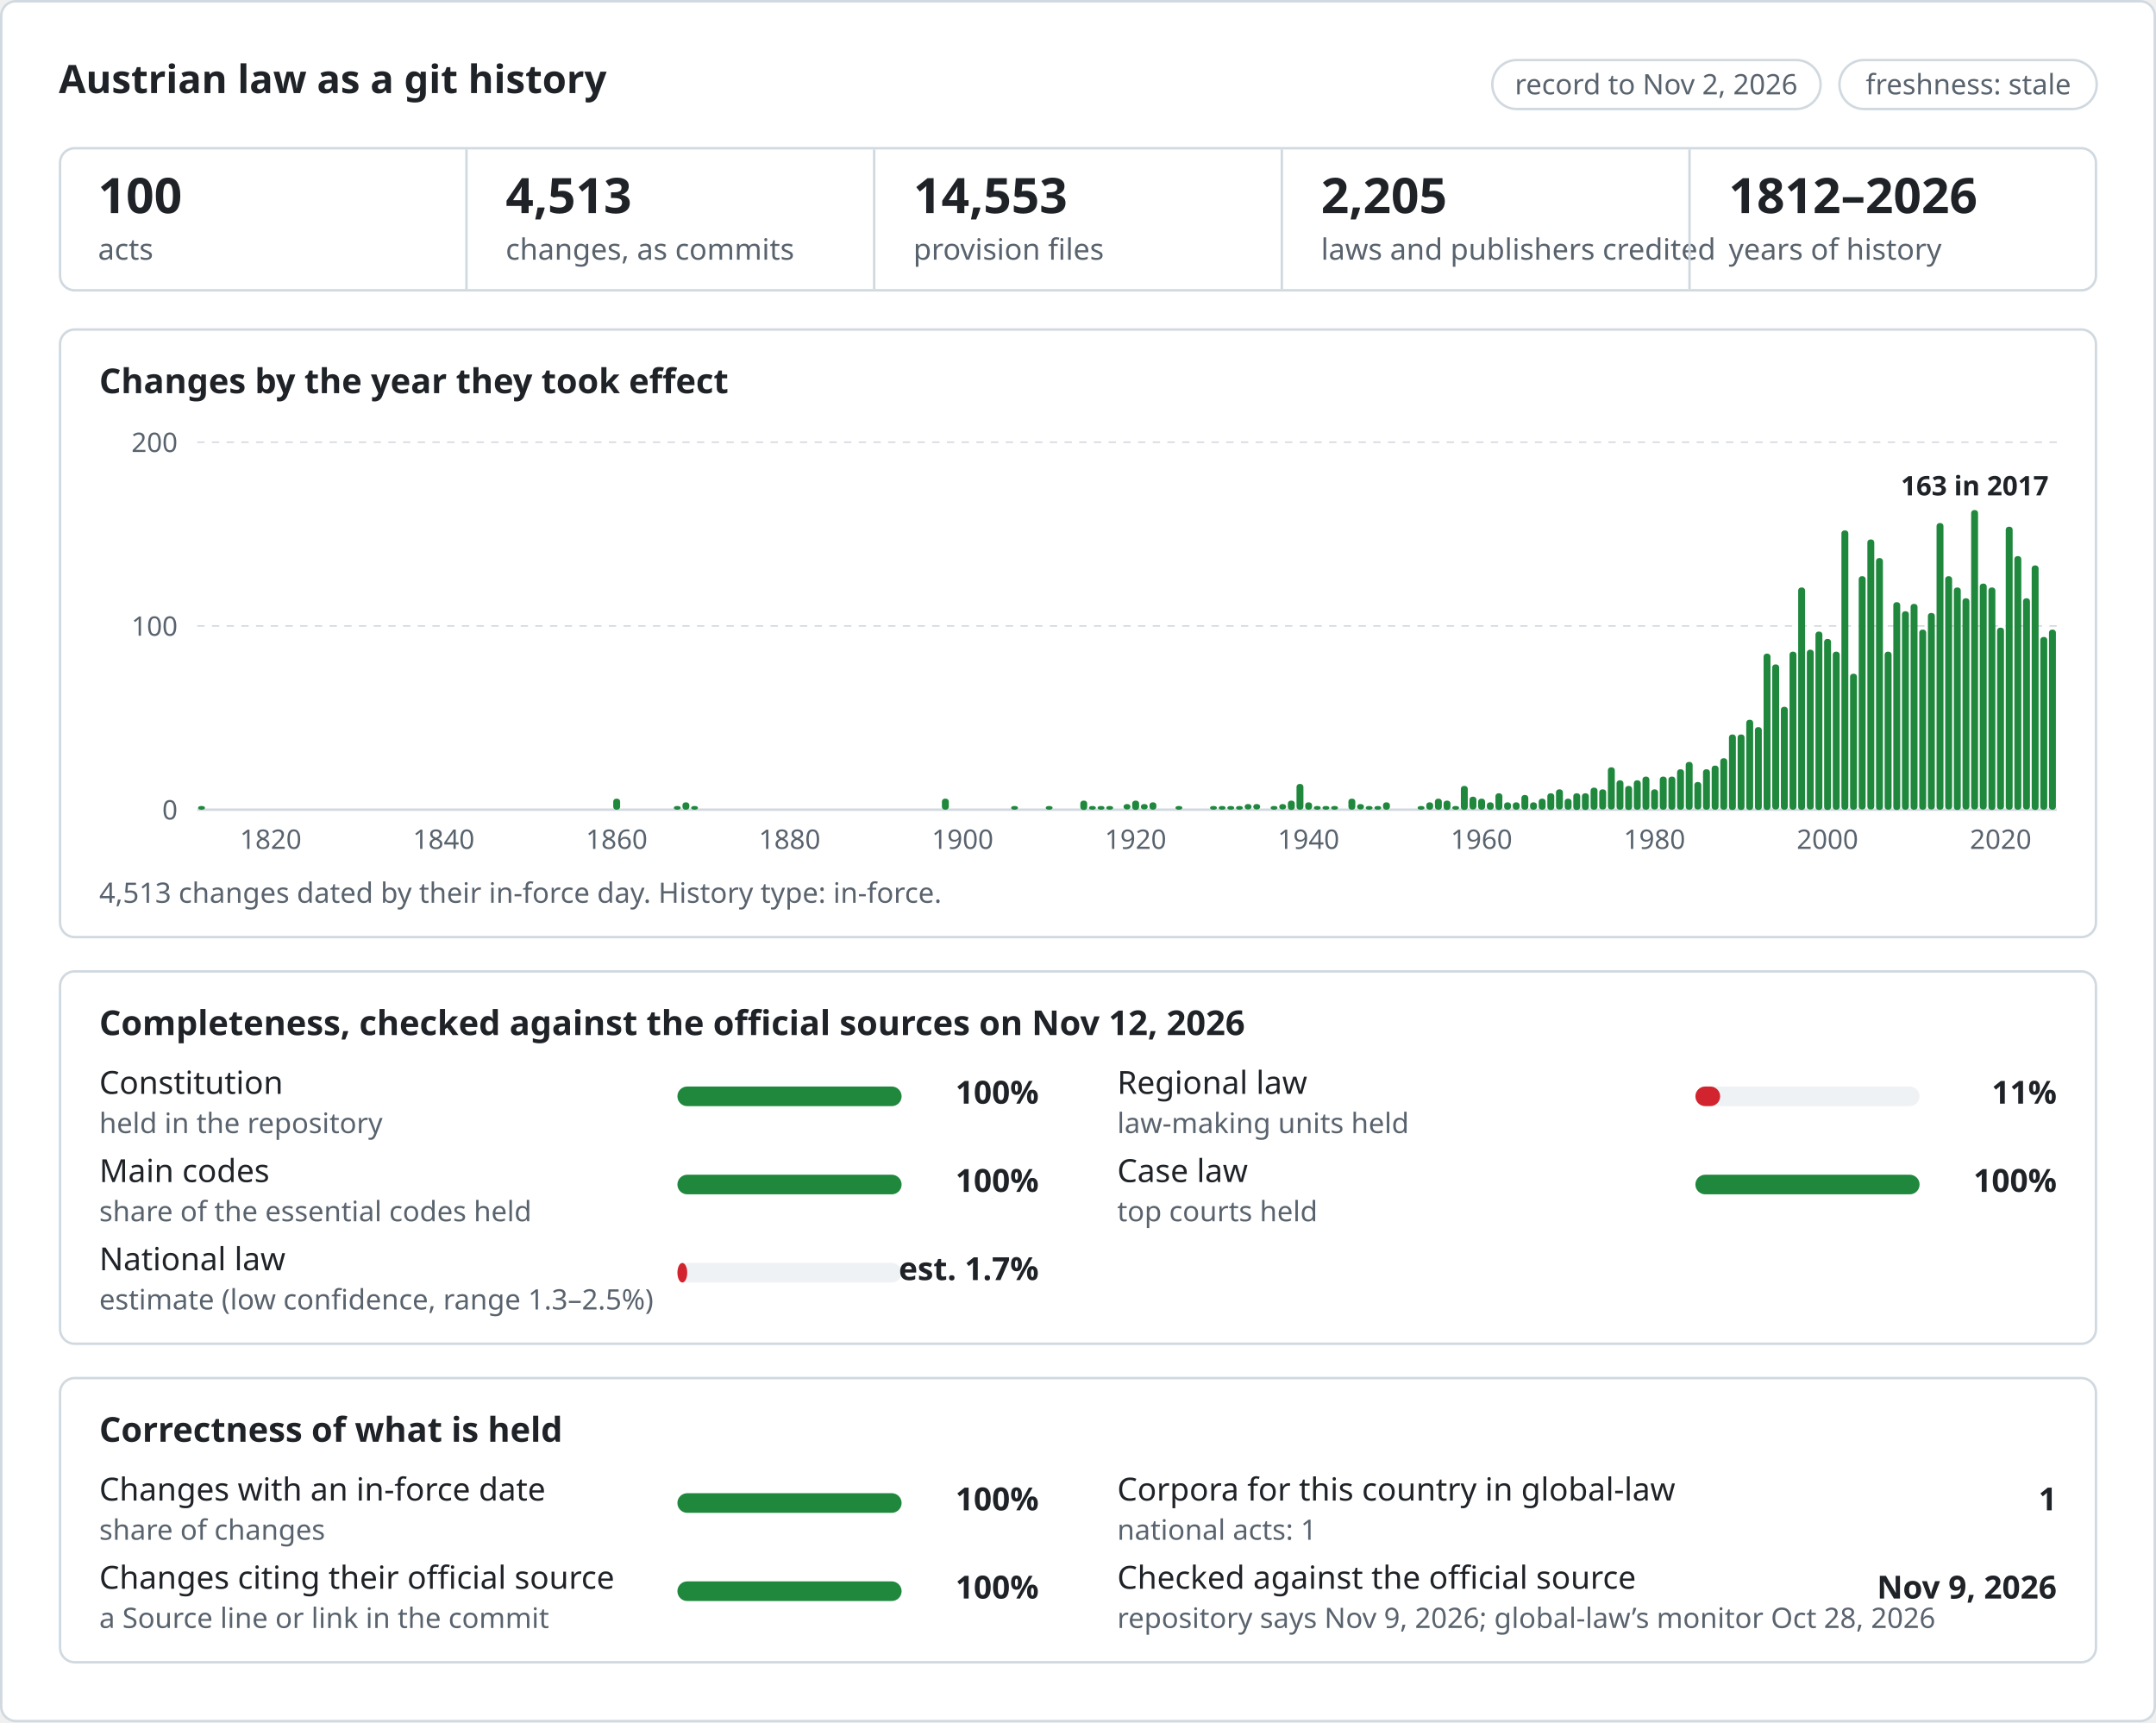
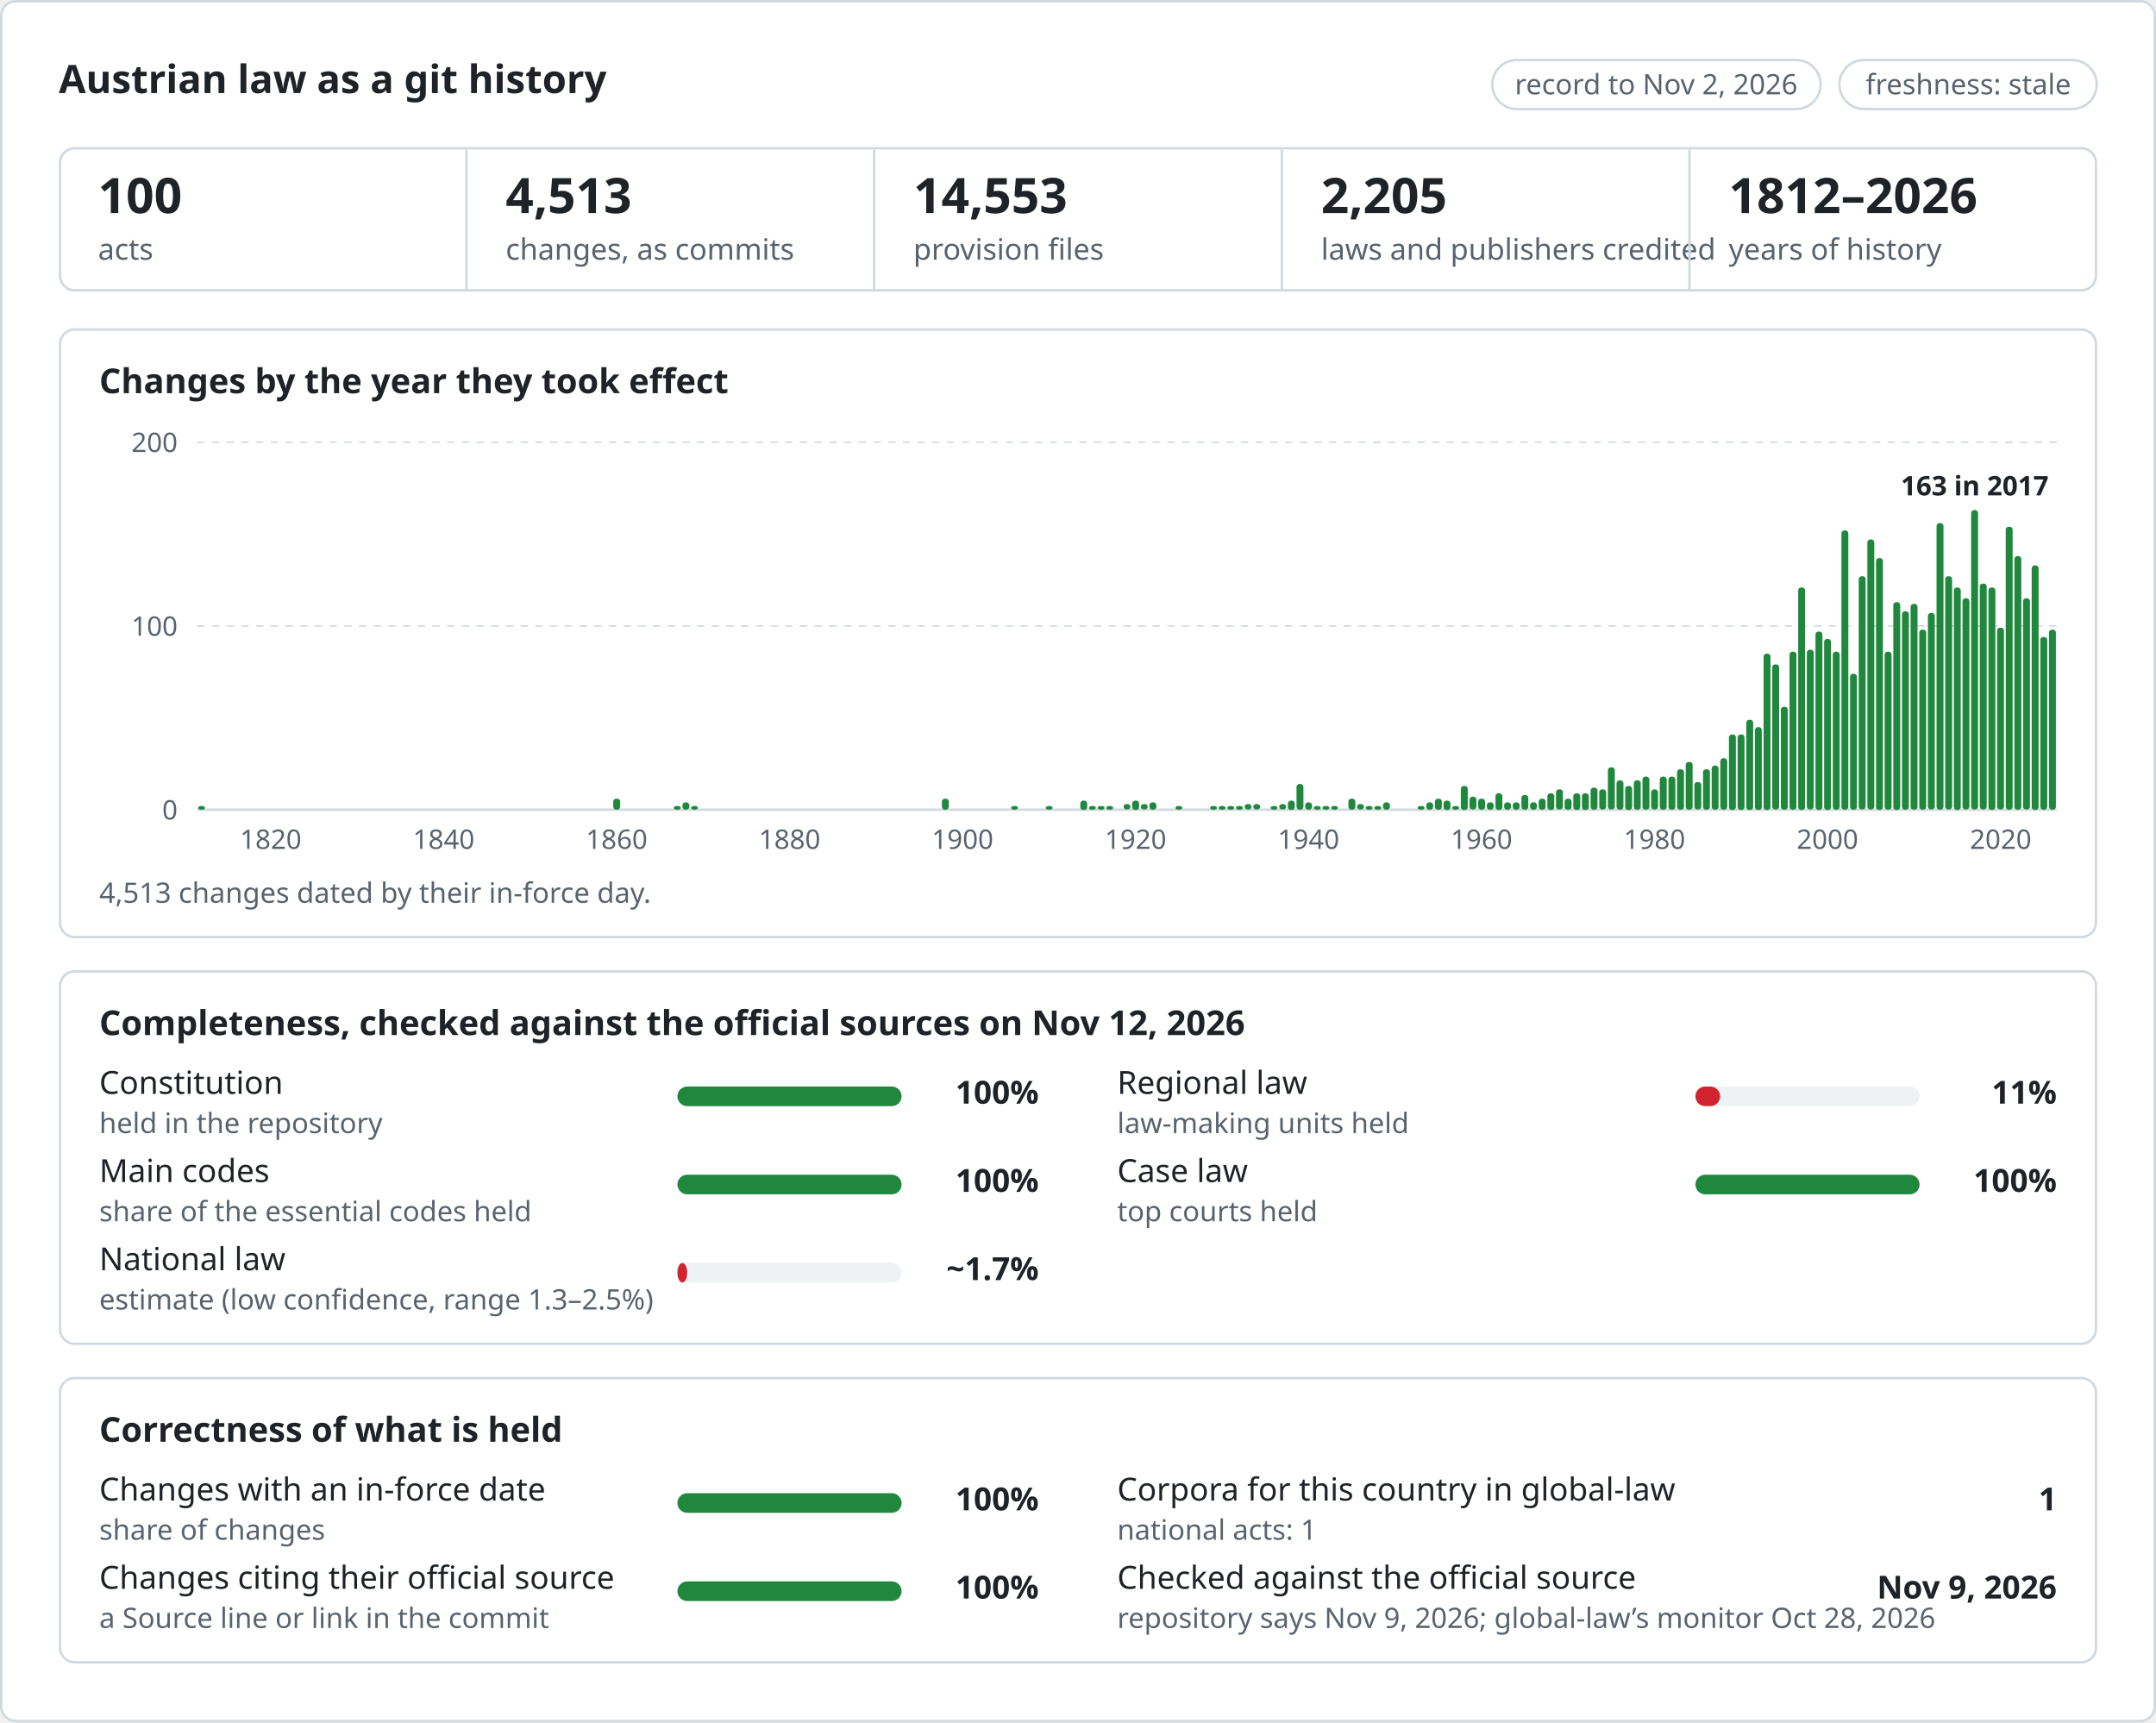
<svg xmlns="http://www.w3.org/2000/svg" width="880" height="703" viewBox="0 0 880 703" font-family="-apple-system,BlinkMacSystemFont,Segoe UI,Noto Sans,Helvetica,Arial,sans-serif">
  <rect x="0.5" y="0.5" width="879" height="702" rx="6" fill="#ffffff" stroke="#d1d9e0" />
  <text x="24" y="38" font-size="16" font-weight="600" fill="#1f2328">Austrian law as a git history</text>
  <rect x="609.1" y="24.5" width="134" height="20" rx="10" fill="none" stroke="#d1d9e0" />
  <text x="676.0" y="38.5" font-size="11.5" font-weight="500" text-anchor="middle" fill="#59636e">record to Nov 2, 2026</text>
  <rect x="750.8" y="24.5" width="105" height="20" rx="10" fill="none" stroke="#d1d9e0" />
  <text x="803.4" y="38.5" font-size="11.5" font-weight="500" text-anchor="middle" fill="#59636e">freshness: stale</text>
  <rect x="24.5" y="60.5" width="831" height="58" rx="6" fill="#ffffff" stroke="#d1d9e0" />
  <text x="40.0" y="87" font-size="20" font-weight="600" fill="#1f2328">100</text>
  <text x="40.0" y="106" font-size="12" fill="#59636e">acts</text>
  <line x1="190.4" y1="61" x2="190.4" y2="118" stroke="#d1d9e0" />
  <text x="206.4" y="87" font-size="20" font-weight="600" fill="#1f2328">4,513</text>
  <text x="206.4" y="106" font-size="12" fill="#59636e">changes, as commits</text>
  <line x1="356.8" y1="61" x2="356.8" y2="118" stroke="#d1d9e0" />
  <text x="372.8" y="87" font-size="20" font-weight="600" fill="#1f2328">14,553</text>
  <text x="372.8" y="106" font-size="12" fill="#59636e">provision files</text>
  <line x1="523.2" y1="61" x2="523.2" y2="118" stroke="#d1d9e0" />
  <text x="539.2" y="87" font-size="20" font-weight="600" fill="#1f2328">2,205</text>
  <text x="539.2" y="106" font-size="12" fill="#59636e" textLength="142" lengthAdjust="spacingAndGlyphs">laws and publishers credited</text>
  <line x1="689.6" y1="61" x2="689.6" y2="118" stroke="#d1d9e0" />
  <text x="705.6" y="87" font-size="20" font-weight="600" fill="#1f2328">1812–2026</text>
  <text x="705.6" y="106" font-size="12" fill="#59636e">years of history</text>
  <rect x="24.5" y="134.5" width="831" height="248" rx="6" fill="#ffffff" stroke="#d1d9e0" />
  <text x="40.5" y="160.5" font-size="14" font-weight="600" fill="#1f2328">Changes by the year they took effect</text>
  <line x1="80.5" y1="330.5" x2="839.5" y2="330.5" stroke="#d1d9e0" stroke-width="1" />
  <text x="72.5" y="334.5" font-size="11" text-anchor="end" fill="#59636e">0</text>
  <line x1="80.5" y1="255.5" x2="839.5" y2="255.5" stroke="#d1d9e0" stroke-width="0.6" stroke-dasharray="3 3" />
  <text x="72.5" y="259.5" font-size="11" text-anchor="end" fill="#59636e">100</text>
  <line x1="80.5" y1="180.5" x2="839.5" y2="180.5" stroke="#d1d9e0" stroke-width="0.6" stroke-dasharray="3 3" />
  <text x="72.5" y="184.5" font-size="11" text-anchor="end" fill="#59636e">200</text>
  <rect x="80.85" y="329.0" width="2.82" height="1.5" rx="1.2" fill="#1f883d" />
  <text x="110.5" y="346.5" font-size="11" text-anchor="middle" fill="#59636e">1820</text>
  <text x="181.1" y="346.5" font-size="11" text-anchor="middle" fill="#59636e">1840</text>
  <rect x="250.30" y="326.0" width="2.82" height="4.5" rx="1.2" fill="#1f883d" />
  <text x="251.7" y="346.5" font-size="11" text-anchor="middle" fill="#59636e">1860</text>
  <rect x="275.02" y="329.0" width="2.82" height="1.5" rx="1.2" fill="#1f883d" />
  <rect x="278.55" y="327.5" width="2.82" height="3.0" rx="1.2" fill="#1f883d" />
  <rect x="282.08" y="329.0" width="2.82" height="1.5" rx="1.2" fill="#1f883d" />
  <text x="322.3" y="346.5" font-size="11" text-anchor="middle" fill="#59636e">1880</text>
  <rect x="384.45" y="326.0" width="2.82" height="4.5" rx="1.2" fill="#1f883d" />
  <text x="392.9" y="346.5" font-size="11" text-anchor="middle" fill="#59636e">1900</text>
  <rect x="412.69" y="329.0" width="2.82" height="1.5" rx="1.2" fill="#1f883d" />
  <rect x="426.82" y="329.0" width="2.82" height="1.5" rx="1.2" fill="#1f883d" />
  <rect x="440.94" y="326.8" width="2.82" height="3.8" rx="1.2" fill="#1f883d" />
  <rect x="444.47" y="329.0" width="2.82" height="1.5" rx="1.2" fill="#1f883d" />
  <rect x="448.00" y="329.0" width="2.82" height="1.5" rx="1.2" fill="#1f883d" />
  <rect x="451.53" y="329.0" width="2.82" height="1.5" rx="1.2" fill="#1f883d" />
  <rect x="458.59" y="328.2" width="2.82" height="2.2" rx="1.2" fill="#1f883d" />
  <rect x="462.12" y="326.8" width="2.82" height="3.8" rx="1.2" fill="#1f883d" />
  <text x="463.5" y="346.5" font-size="11" text-anchor="middle" fill="#59636e">1920</text>
  <rect x="465.65" y="328.2" width="2.82" height="2.2" rx="1.2" fill="#1f883d" />
  <rect x="469.18" y="327.5" width="2.82" height="3.0" rx="1.2" fill="#1f883d" />
  <rect x="479.77" y="329.0" width="2.82" height="1.5" rx="1.2" fill="#1f883d" />
  <rect x="493.89" y="329.0" width="2.82" height="1.5" rx="1.2" fill="#1f883d" />
  <rect x="497.42" y="329.0" width="2.82" height="1.5" rx="1.2" fill="#1f883d" />
  <rect x="500.95" y="329.0" width="2.82" height="1.5" rx="1.2" fill="#1f883d" />
  <rect x="504.48" y="329.0" width="2.82" height="1.5" rx="1.2" fill="#1f883d" />
  <rect x="508.01" y="328.2" width="2.82" height="2.2" rx="1.2" fill="#1f883d" />
  <rect x="511.54" y="328.2" width="2.82" height="2.2" rx="1.2" fill="#1f883d" />
  <rect x="518.60" y="329.0" width="2.82" height="1.5" rx="1.2" fill="#1f883d" />
  <rect x="522.13" y="328.2" width="2.82" height="2.2" rx="1.2" fill="#1f883d" />
  <rect x="525.66" y="326.8" width="2.82" height="3.8" rx="1.2" fill="#1f883d" />
  <rect x="529.19" y="320.0" width="2.82" height="10.5" rx="1.2" fill="#1f883d" />
  <rect x="532.72" y="327.5" width="2.82" height="3.0" rx="1.2" fill="#1f883d" />
  <text x="534.1" y="346.5" font-size="11" text-anchor="middle" fill="#59636e">1940</text>
  <rect x="536.25" y="329.0" width="2.82" height="1.5" rx="1.2" fill="#1f883d" />
  <rect x="539.78" y="329.0" width="2.82" height="1.5" rx="1.2" fill="#1f883d" />
  <rect x="543.31" y="329.0" width="2.82" height="1.5" rx="1.2" fill="#1f883d" />
  <rect x="550.37" y="326.0" width="2.82" height="4.5" rx="1.2" fill="#1f883d" />
  <rect x="553.90" y="328.2" width="2.82" height="2.2" rx="1.2" fill="#1f883d" />
  <rect x="557.43" y="329.0" width="2.82" height="1.5" rx="1.2" fill="#1f883d" />
  <rect x="560.96" y="329.0" width="2.82" height="1.5" rx="1.2" fill="#1f883d" />
  <rect x="564.49" y="327.5" width="2.82" height="3.0" rx="1.2" fill="#1f883d" />
  <rect x="578.62" y="329.0" width="2.82" height="1.5" rx="1.2" fill="#1f883d" />
  <rect x="582.15" y="327.5" width="2.82" height="3.0" rx="1.2" fill="#1f883d" />
  <rect x="585.68" y="326.0" width="2.82" height="4.5" rx="1.2" fill="#1f883d" />
  <rect x="589.21" y="326.8" width="2.82" height="3.8" rx="1.2" fill="#1f883d" />
  <rect x="592.74" y="329.0" width="2.82" height="1.5" rx="1.2" fill="#1f883d" />
  <rect x="596.27" y="320.8" width="2.82" height="9.8" rx="1.2" fill="#1f883d" />
  <rect x="599.80" y="325.2" width="2.82" height="5.2" rx="1.2" fill="#1f883d" />
  <rect x="603.33" y="326.0" width="2.82" height="4.5" rx="1.2" fill="#1f883d" />
  <text x="604.7" y="346.5" font-size="11" text-anchor="middle" fill="#59636e">1960</text>
  <rect x="606.86" y="327.5" width="2.82" height="3.0" rx="1.2" fill="#1f883d" />
  <rect x="610.39" y="323.8" width="2.82" height="6.8" rx="1.2" fill="#1f883d" />
  <rect x="613.92" y="327.5" width="2.82" height="3.0" rx="1.2" fill="#1f883d" />
  <rect x="617.45" y="327.5" width="2.82" height="3.0" rx="1.2" fill="#1f883d" />
  <rect x="620.98" y="324.5" width="2.82" height="6.0" rx="1.2" fill="#1f883d" />
  <rect x="624.51" y="327.5" width="2.82" height="3.0" rx="1.2" fill="#1f883d" />
  <rect x="628.04" y="326.0" width="2.82" height="4.5" rx="1.2" fill="#1f883d" />
  <rect x="631.57" y="323.8" width="2.82" height="6.8" rx="1.2" fill="#1f883d" />
  <rect x="635.10" y="322.2" width="2.82" height="8.2" rx="1.2" fill="#1f883d" />
  <rect x="638.63" y="326.0" width="2.82" height="4.5" rx="1.2" fill="#1f883d" />
  <rect x="642.16" y="323.8" width="2.82" height="6.8" rx="1.2" fill="#1f883d" />
  <rect x="645.69" y="323.8" width="2.82" height="6.8" rx="1.2" fill="#1f883d" />
  <rect x="649.22" y="321.5" width="2.82" height="9.0" rx="1.2" fill="#1f883d" />
  <rect x="652.75" y="322.2" width="2.82" height="8.2" rx="1.2" fill="#1f883d" />
  <rect x="656.28" y="313.2" width="2.82" height="17.2" rx="1.2" fill="#1f883d" />
  <rect x="659.81" y="318.5" width="2.82" height="12.0" rx="1.2" fill="#1f883d" />
  <rect x="663.34" y="320.8" width="2.82" height="9.8" rx="1.2" fill="#1f883d" />
  <rect x="666.87" y="318.5" width="2.82" height="12.0" rx="1.2" fill="#1f883d" />
  <rect x="670.40" y="317.0" width="2.82" height="13.5" rx="1.2" fill="#1f883d" />
  <rect x="673.93" y="322.2" width="2.82" height="8.2" rx="1.2" fill="#1f883d" />
  <text x="675.3" y="346.5" font-size="11" text-anchor="middle" fill="#59636e">1980</text>
  <rect x="677.46" y="317.0" width="2.82" height="13.5" rx="1.2" fill="#1f883d" />
  <rect x="680.99" y="317.0" width="2.82" height="13.5" rx="1.2" fill="#1f883d" />
  <rect x="684.52" y="314.0" width="2.82" height="16.5" rx="1.2" fill="#1f883d" />
  <rect x="688.05" y="311.0" width="2.82" height="19.5" rx="1.2" fill="#1f883d" />
  <rect x="691.58" y="319.2" width="2.82" height="11.2" rx="1.2" fill="#1f883d" />
  <rect x="695.11" y="314.0" width="2.82" height="16.5" rx="1.2" fill="#1f883d" />
  <rect x="698.64" y="312.5" width="2.82" height="18.0" rx="1.2" fill="#1f883d" />
  <rect x="702.17" y="309.5" width="2.82" height="21.0" rx="1.2" fill="#1f883d" />
  <rect x="705.70" y="299.8" width="2.82" height="30.8" rx="1.2" fill="#1f883d" />
  <rect x="709.23" y="299.8" width="2.82" height="30.8" rx="1.2" fill="#1f883d" />
  <rect x="712.76" y="293.8" width="2.82" height="36.8" rx="1.2" fill="#1f883d" />
  <rect x="716.29" y="296.8" width="2.82" height="33.8" rx="1.2" fill="#1f883d" />
  <rect x="719.83" y="266.8" width="2.82" height="63.8" rx="1.2" fill="#1f883d" />
  <rect x="723.36" y="271.2" width="2.82" height="59.2" rx="1.2" fill="#1f883d" />
  <rect x="726.89" y="288.5" width="2.82" height="42.0" rx="1.2" fill="#1f883d" />
  <rect x="730.42" y="266.0" width="2.82" height="64.5" rx="1.2" fill="#1f883d" />
  <rect x="733.95" y="239.8" width="2.82" height="90.8" rx="1.2" fill="#1f883d" />
  <rect x="737.48" y="265.2" width="2.82" height="65.2" rx="1.2" fill="#1f883d" />
  <rect x="741.01" y="257.8" width="2.82" height="72.8" rx="1.2" fill="#1f883d" />
  <rect x="744.54" y="260.8" width="2.82" height="69.8" rx="1.2" fill="#1f883d" />
  <text x="745.9" y="346.5" font-size="11" text-anchor="middle" fill="#59636e">2000</text>
  <rect x="748.07" y="266.0" width="2.82" height="64.5" rx="1.2" fill="#1f883d" />
  <rect x="751.60" y="216.5" width="2.82" height="114.0" rx="1.2" fill="#1f883d" />
  <rect x="755.13" y="275.0" width="2.82" height="55.5" rx="1.2" fill="#1f883d" />
  <rect x="758.66" y="235.2" width="2.82" height="95.2" rx="1.2" fill="#1f883d" />
  <rect x="762.19" y="220.2" width="2.82" height="110.2" rx="1.2" fill="#1f883d" />
  <rect x="765.72" y="227.8" width="2.82" height="102.8" rx="1.2" fill="#1f883d" />
  <rect x="769.25" y="266.0" width="2.82" height="64.5" rx="1.2" fill="#1f883d" />
  <rect x="772.78" y="245.8" width="2.82" height="84.8" rx="1.2" fill="#1f883d" />
  <rect x="776.31" y="249.5" width="2.82" height="81.0" rx="1.2" fill="#1f883d" />
  <rect x="779.84" y="246.5" width="2.82" height="84.0" rx="1.2" fill="#1f883d" />
  <rect x="783.37" y="257.0" width="2.82" height="73.5" rx="1.2" fill="#1f883d" />
  <rect x="786.90" y="250.2" width="2.82" height="80.2" rx="1.2" fill="#1f883d" />
  <rect x="790.43" y="213.5" width="2.82" height="117.0" rx="1.2" fill="#1f883d" />
  <rect x="793.96" y="235.2" width="2.82" height="95.2" rx="1.2" fill="#1f883d" />
  <rect x="797.49" y="239.8" width="2.82" height="90.8" rx="1.2" fill="#1f883d" />
  <rect x="801.02" y="244.2" width="2.82" height="86.2" rx="1.2" fill="#1f883d" />
  <rect x="804.55" y="208.2" width="2.82" height="122.2" rx="1.2" fill="#1f883d" />
  <text x="806.0" y="202.2" font-size="11" font-weight="600" text-anchor="middle" fill="#1f2328">163 in 2017</text>
  <rect x="808.08" y="238.2" width="2.82" height="92.2" rx="1.2" fill="#1f883d" />
  <rect x="811.61" y="239.8" width="2.82" height="90.8" rx="1.2" fill="#1f883d" />
  <rect x="815.14" y="256.2" width="2.82" height="74.2" rx="1.2" fill="#1f883d" />
  <text x="816.6" y="346.5" font-size="11" text-anchor="middle" fill="#59636e">2020</text>
  <rect x="818.67" y="215.0" width="2.82" height="115.5" rx="1.2" fill="#1f883d" />
  <rect x="822.20" y="227.0" width="2.82" height="103.5" rx="1.2" fill="#1f883d" />
  <rect x="825.73" y="244.2" width="2.82" height="86.2" rx="1.2" fill="#1f883d" />
  <rect x="829.26" y="230.8" width="2.82" height="99.8" rx="1.2" fill="#1f883d" />
  <rect x="832.79" y="260.0" width="2.82" height="70.5" rx="1.2" fill="#1f883d" />
  <rect x="836.32" y="257.0" width="2.82" height="73.5" rx="1.2" fill="#1f883d" />
-   <text x="40.5" y="368.5" font-size="11.5" fill="#59636e">4,513 changes dated by their in-force day. History type: in-force.</text>
+   <text x="40.5" y="368.5" font-size="11.5" fill="#59636e">4,513 changes dated by their in-force day.</text>
  <rect x="24.5" y="396.5" width="831" height="152" rx="6" fill="#ffffff" stroke="#d1d9e0" />
  <text x="40.5" y="422.5" font-size="14" font-weight="600" fill="#1f2328">Completeness, checked against the official sources on Nov 12, 2026</text>
  <text x="40.5" y="446.5" font-size="13" fill="#1f2328">Constitution</text>
  <text x="40.5" y="462.5" font-size="11.5" fill="#59636e">held in the repository</text>
  <g>
    <rect x="276.5" y="443.5" width="91.5" height="8" rx="4" fill="#eff2f5" />
    <rect x="276.5" y="443.5" width="91.5" height="8" rx="4" fill="#1f883d" />
  </g>
  <text x="424.0" y="450.5" font-size="13" font-weight="600" text-anchor="end" fill="#1f2328">100%</text>
  <text x="40.5" y="482.5" font-size="13" fill="#1f2328">Main codes</text>
  <text x="40.5" y="498.5" font-size="11.5" fill="#59636e">share of the essential codes held</text>
  <g>
    <rect x="276.5" y="479.5" width="91.5" height="8" rx="4" fill="#eff2f5" />
    <rect x="276.5" y="479.5" width="91.5" height="8" rx="4" fill="#1f883d" />
  </g>
  <text x="424.0" y="486.5" font-size="13" font-weight="600" text-anchor="end" fill="#1f2328">100%</text>
  <text x="40.5" y="518.5" font-size="13" fill="#1f2328">National law</text>
  <text x="40.5" y="534.5" font-size="11.5" fill="#59636e">estimate (low confidence, range 1.3–2.5%)</text>
  <g>
    <rect x="276.5" y="515.5" width="91.5" height="8" rx="4" fill="#eff2f5" />
    <rect x="276.5" y="515.5" width="4.0" height="8" rx="4" fill="#d1242f" />
  </g>
-   <text x="424.0" y="522.5" font-size="13" font-weight="600" text-anchor="end" fill="#1f2328">est. 1.7%</text>
+   <text x="424.0" y="522.5" font-size="13" font-weight="600" text-anchor="end" fill="#1f2328">~1.7%</text>
  <text x="456.0" y="446.5" font-size="13" fill="#1f2328">Regional law</text>
  <text x="456.0" y="462.5" font-size="11.5" fill="#59636e">law-making units held</text>
  <g>
    <rect x="692.0" y="443.5" width="91.5" height="8" rx="4" fill="#eff2f5" />
    <rect x="692.0" y="443.5" width="10.1" height="8" rx="4" fill="#d1242f" />
  </g>
  <text x="839.5" y="450.5" font-size="13" font-weight="600" text-anchor="end" fill="#1f2328">11%</text>
  <text x="456.0" y="482.5" font-size="13" fill="#1f2328">Case law</text>
  <text x="456.0" y="498.5" font-size="11.5" fill="#59636e">top courts held</text>
  <g>
    <rect x="692.0" y="479.5" width="91.5" height="8" rx="4" fill="#eff2f5" />
    <rect x="692.0" y="479.5" width="91.5" height="8" rx="4" fill="#1f883d" />
  </g>
  <text x="839.5" y="486.5" font-size="13" font-weight="600" text-anchor="end" fill="#1f2328">100%</text>
  <rect x="24.5" y="562.5" width="831" height="116" rx="6" fill="#ffffff" stroke="#d1d9e0" />
  <text x="40.5" y="588.5" font-size="14" font-weight="600" fill="#1f2328">Correctness of what is held</text>
  <text x="40.5" y="612.5" font-size="13" fill="#1f2328">Changes with an in-force date</text>
  <text x="40.5" y="628.5" font-size="11.5" fill="#59636e">share of changes</text>
  <g>
    <rect x="276.5" y="609.5" width="91.5" height="8" rx="4" fill="#eff2f5" />
    <rect x="276.5" y="609.5" width="91.5" height="8" rx="4" fill="#1f883d" />
  </g>
  <text x="424.0" y="616.5" font-size="13" font-weight="600" text-anchor="end" fill="#1f2328">100%</text>
  <text x="40.5" y="648.5" font-size="13" fill="#1f2328">Changes citing their official source</text>
  <text x="40.5" y="664.5" font-size="11.5" fill="#59636e">a Source line or link in the commit</text>
  <g>
    <rect x="276.5" y="645.5" width="91.5" height="8" rx="4" fill="#eff2f5" />
    <rect x="276.5" y="645.5" width="91.5" height="8" rx="4" fill="#1f883d" />
  </g>
  <text x="424.0" y="652.5" font-size="13" font-weight="600" text-anchor="end" fill="#1f2328">100%</text>
  <text x="456.0" y="612.5" font-size="13" fill="#1f2328">Corpora for this country in global-law</text>
  <text x="456.0" y="628.5" font-size="11.5" fill="#59636e">national acts: 1</text>
  <text x="839.5" y="616.5" font-size="13" font-weight="600" text-anchor="end" fill="#1f2328">1</text>
  <text x="456.0" y="648.5" font-size="13" fill="#1f2328">Checked against the official source</text>
  <text x="456.0" y="664.5" font-size="11.5" fill="#59636e">repository says Nov 9, 2026; global-law’s monitor Oct 28, 2026</text>
  <text x="839.5" y="652.5" font-size="13" font-weight="600" text-anchor="end" fill="#1f2328">Nov 9, 2026</text>
</svg>
